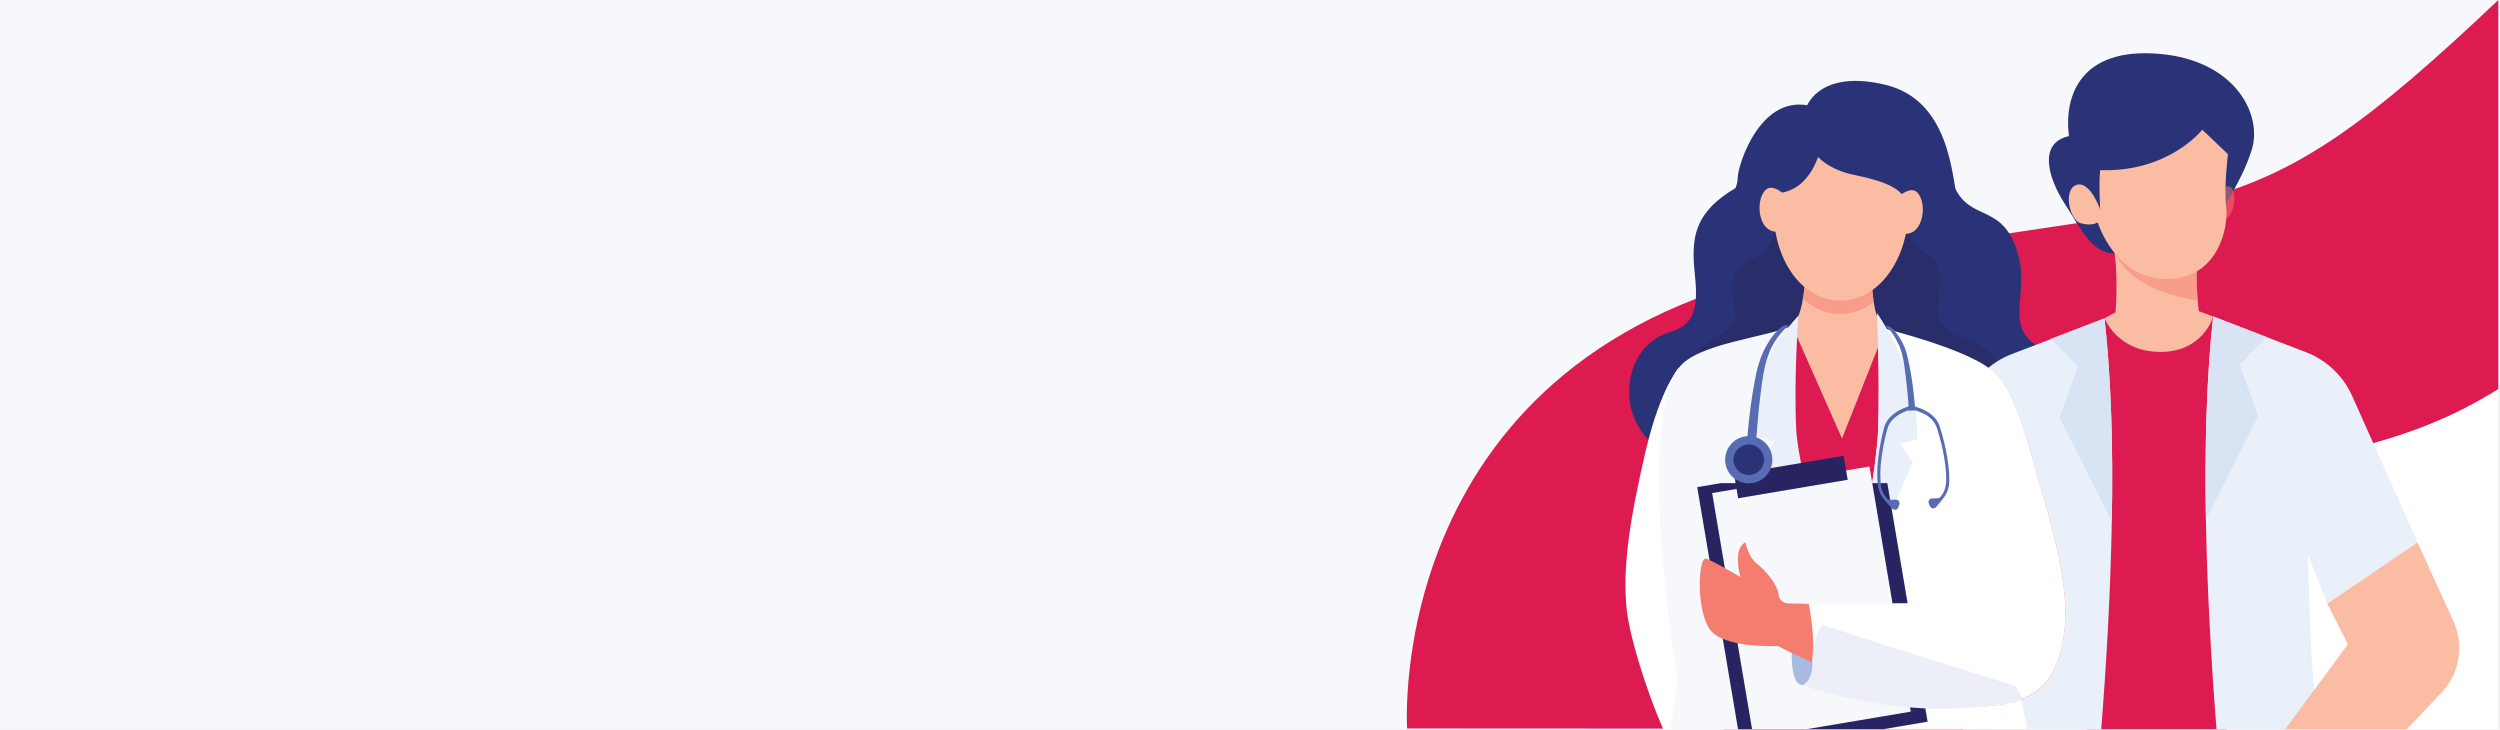
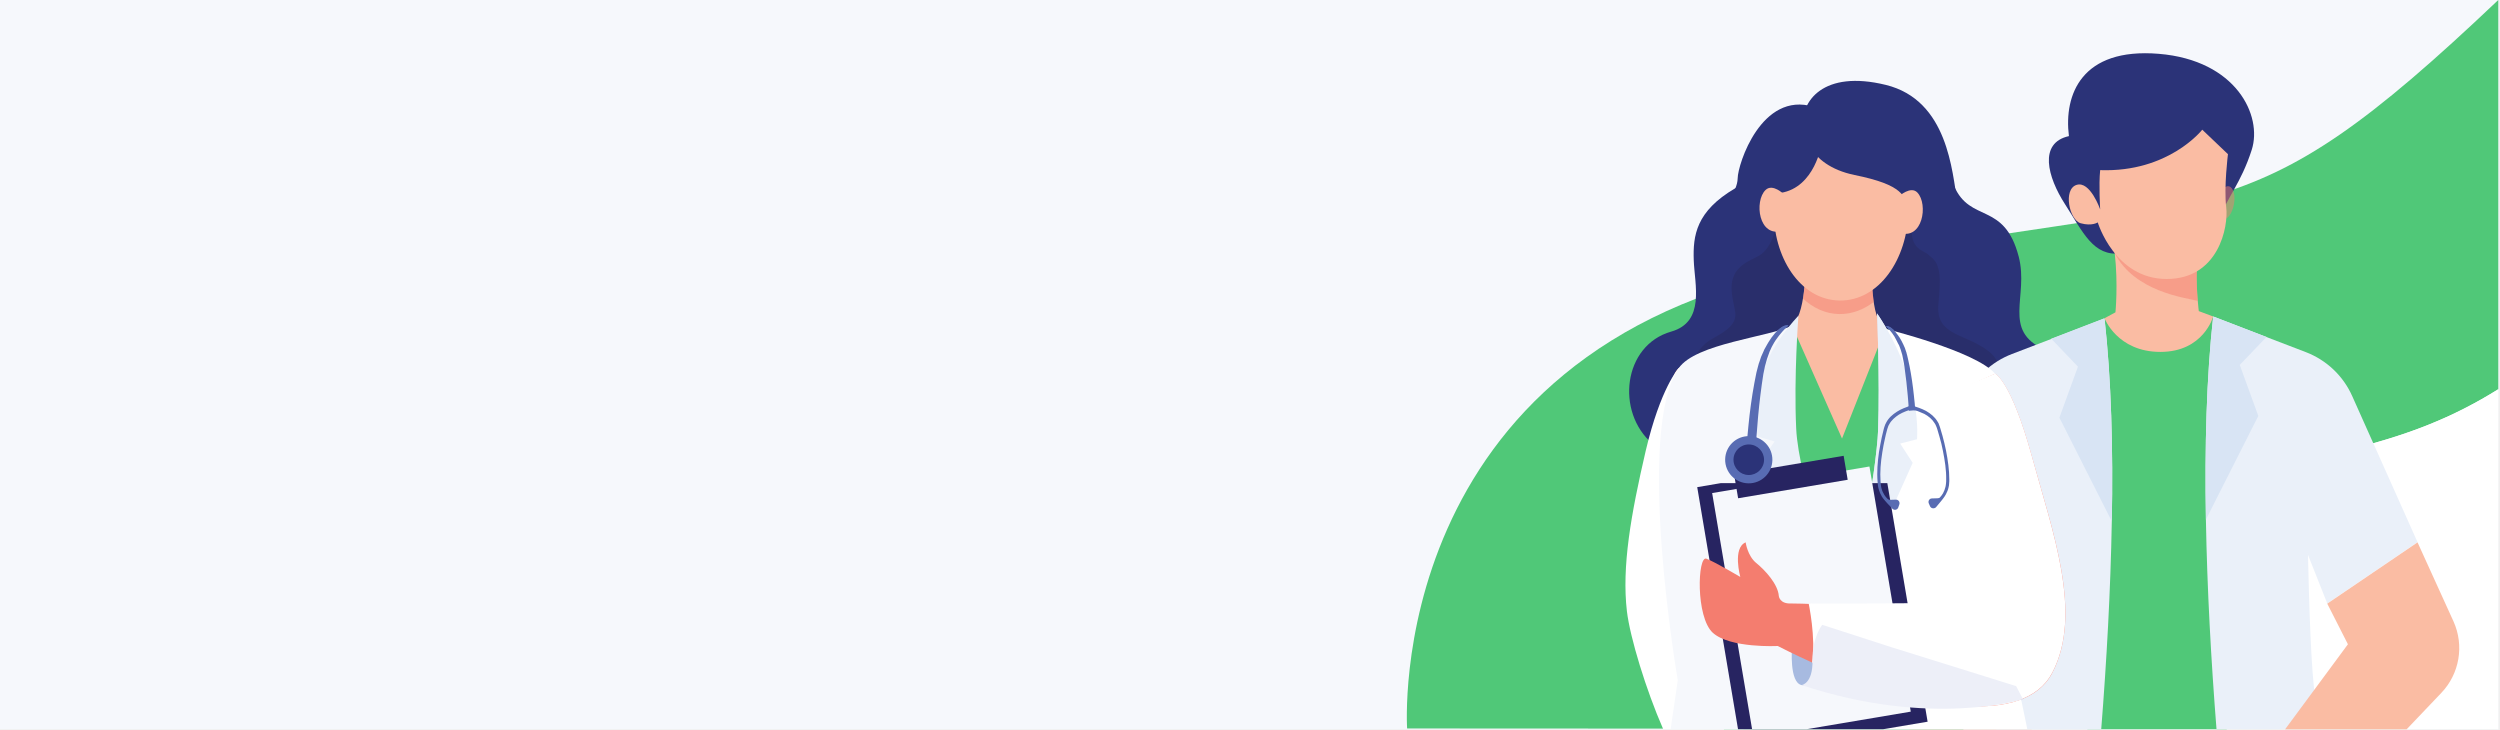
<svg xmlns="http://www.w3.org/2000/svg" width="1440" height="420" viewBox="0 0 1440 420" fill="none">
  <g clip-path="url(#clip0)">
    <path d="M1439 0H-1V420H1439V0Z" fill="#F6F8FC" />
-     <path d="M1206.3 281.4C1331.8 267.2 1387.4 256.5 1439 224.2V0C1289 142.4 1283.8 107.3 1039.8 154.3C795.9 201.3 810.5 419.6 810.5 419.6L1001.1 419.7C1028.5 358.3 1086 295 1206.3 281.4Z" fill="#DE1B51" />
+     <path d="M1206.3 281.4C1331.8 267.2 1387.4 256.5 1439 224.2V0C1289 142.4 1283.8 107.3 1039.8 154.3C795.9 201.3 810.5 419.6 810.5 419.6L1001.1 419.7C1028.5 358.3 1086 295 1206.3 281.4Z" fill="#50c878" />
    <path d="M1123.6 139.9C1123.6 139.9 1123.1 101.4 1125.5 107C1134.8 128.8 1154.5 115.8 1162.8 147.9C1168.7 170.8 1152.9 190.3 1177.7 201.4C1202 212.3 1204.3 258.4 1163 268.8C1121.8 279.3 1075.6 273.2 1075.6 273.2L1021.3 263.3C1021.3 263.3 973.1 273.8 951.8 255.6C930.5 237.3 934.9 198.9 962.6 191C982.3 185.4 976.1 164 975.6 149.9C975.1 135.7 976.9 121.7 999.4 108.5C1020.1 96.6 1123.6 139.9 1123.6 139.9Z" fill="#2B3378" />
    <path d="M1102.7 126.6C1102.7 126.6 1097.3 139.6 1107.5 144.7C1118.1 150 1118.2 157 1116.5 175.4C1114.9 193.7 1132.4 191.9 1145.8 202.6C1159.2 213.3 1164.5 258 1137.7 265.5C1137.7 265.5 1084.4 284.7 1054.5 272.4C1024.5 260.1 1008.3 276.8 989.3 260.8C966 241.1 966.8 205.5 987 194.7C1006 184.5 998 180.5 997.4 166.9C996.8 153.3 1007.7 150.5 1013.5 147.1C1019.2 143.7 1022.9 134.1 1023 128.9C1023 123.5 1102.7 126.6 1102.7 126.6Z" fill="#292E6B" />
    <path d="M1149.2 215.2C1137.3 204.8 1095.5 194.5 1086 189.3C1076.6 184 1078.4 152.3 1078.4 152.3L1059.1 152.2L1039.9 151.6C1039.9 151.6 1040.6 183.4 1031 188.3C1021.4 193.2 979.2 202 967 212C954.7 222 966.4 285.1 966.4 285.1L1030 285.6L1057.1 276.2L1083.8 286.5L1147.4 288.2C1147.3 288.4 1161.1 225.6 1149.2 215.2Z" fill="#FABCA3" />
-     <path d="M1120.9 203.1L1086 189.3L1061 252.6L1032.6 188.4L990.4 201.4L993 420H1130.9L1120.9 203.1Z" fill="#DE1B51" />
+     <path d="M1120.9 203.1L1086 189.3L1061 252.6L1032.6 188.4L990.4 201.4L993 420H1130.9L1120.9 203.1Z" fill="#50c878" />
    <path d="M1439 224.2C1387.4 256.5 1331.8 267.2 1206.3 281.4C1086 295 1028.5 358.3 1001.2 419.7L1439 420V224.2Z" fill="white" />
    <path d="M1212.2 183.4L1188 244.2L1157.6 320.7L1146.5 348.7L1094.5 313.4L1132.1 229.3C1137.3 217.6 1146.9 208.5 1158.9 203.9L1181.6 195.2L1212.2 183.4Z" fill="#EAF0F9" />
    <path d="M1274.8 182.3L1299 243.1L1329.4 319.6L1340.5 347.6L1392.5 312.3L1354.9 228.2C1349.7 216.5 1340.1 207.4 1328.1 202.8L1305.4 194.1L1274.8 182.3Z" fill="#EAF0F9" />
    <path d="M1094.5 313.4L1073.9 358.9C1067.6 372.8 1070.4 389.1 1080.9 400.1L1099.9 420H1170.2L1134.7 372.1L1146.6 348.7L1094.5 313.4Z" fill="#FABCA3" />
-     <path d="M1282.6 420L1274.8 182.3L1212.2 183.4L1202.3 420H1282.6Z" fill="#DE1B51" />
+     <path d="M1282.6 420L1274.8 182.3L1212.2 183.4L1202.3 420H1282.6Z" fill="#50c878" />
    <path d="M1186.3 240.7C1170.8 273.2 1158 297.4 1158 297.4C1158 297.4 1157.9 307.1 1157.6 320.8C1157 347.5 1155.8 389.5 1153.3 403.6C1152.8 406.5 1151.6 412.3 1149.9 420.1H1210.3C1213.4 381 1215.7 340 1216.4 300.4C1217.2 258.6 1216.1 218.4 1212.2 183.4C1203.9 203.2 1194.7 223.1 1186.3 240.7Z" fill="#EAF0F9" />
    <path d="M1333.7 402.4C1331.2 388.3 1330 346.4 1329.4 319.6C1329.1 305.9 1329 296.2 1329 296.2C1329 296.2 1316.2 272 1300.7 239.5C1292.3 222 1283.1 202 1274.8 182.2C1270.9 217.1 1269.9 257.4 1270.6 299.2C1271.3 339.2 1273.6 380.6 1276.7 419.9H1337.3C1335.5 411.7 1334.2 405.5 1333.7 402.4Z" fill="#EAF0F9" />
    <path d="M1216.4 300.3L1188 244.1L1186.2 240.6L1196.9 211.2L1181.5 195.1L1212.2 183.3C1216.1 218.3 1217.2 258.5 1216.4 300.3Z" fill="#D8E4F4" />
    <path d="M1270.6 299.3L1299 243.1L1300.8 239.6L1290.1 210.2L1305.5 194.1L1274.8 182.3C1270.9 217.2 1269.9 257.5 1270.6 299.3Z" fill="#D8E4F4" />
    <path d="M1392.5 312.4L1340.5 347.7L1352.4 371.1L1316.2 420.1H1386.2L1406.2 399.1C1416.7 388.1 1419.5 371.8 1413.2 357.9L1392.5 312.4Z" fill="#FABCA3" />
    <path d="M1221.7 145.9C1205.7 148 1199.7 133.5 1189.5 117.7C1179.3 101.9 1174.1 82.3 1191.7 78.4C1188.7 54.6 1198.9 27.3 1243.5 31C1288.1 34.7 1303.3 66.6 1297 86.3C1290.7 105.9 1282.6 113.8 1278.4 126.4C1274.2 139 1266.4 146.2 1266.4 146.2" fill="#2B3378" />
    <path d="M1274.8 182.3C1274.8 182.3 1269.3 202.7 1244.4 202.7C1219.5 202.7 1212.2 183.3 1212.2 183.3L1218.5 179.9C1218.5 179.9 1220.1 163.8 1218.1 145.9C1217.8 143 1217.4 140.1 1216.9 137.1L1224.7 137.5L1268.8 140C1264.3 146 1265.1 163.7 1265.9 173.1C1266.2 176.8 1266.5 179.2 1266.5 179.2L1274.8 182.3Z" fill="#FABCA3" />
    <path opacity="0.49" d="M1265.9 173.3C1258 171.4 1229.5 167.9 1218.1 145.9L1224.7 137.6L1268.8 140.1C1264.4 146.2 1265.1 163.9 1265.9 173.3Z" fill="#F47D6F" />
    <path opacity="0.49" d="M1286.74 117.699C1287.71 112.43 1286.39 107.77 1283.78 107.289C1281.17 106.809 1278.27 110.691 1277.3 115.96C1276.33 121.229 1277.66 125.889 1280.27 126.369C1282.87 126.849 1285.77 122.967 1286.74 117.699Z" fill="#F47D6F" />
    <path d="M1209.7 98C1208.8 106.4 1209.7 120.6 1209.7 120.6C1209.7 120.6 1203.9 104 1196.1 106.5C1188.2 109 1191.9 126.8 1198.5 128.6C1205 130.4 1208.3 128.1 1208.3 128.1C1208.3 128.1 1218.1 160.7 1248 160.7C1277.9 160.7 1283.7 130.6 1282.3 119.3C1280.9 108 1283.3 88.8 1283.3 88.8L1268.5 74.7C1268.5 74.7 1249.2 99.4 1209.7 98Z" fill="#FABCA3" />
    <path d="M966.9 212.1C966.9 212.1 956.5 223.2 947.9 259.8C939.4 296.4 934.1 326.4 937.1 352.1C938.9 367.2 948.1 397.4 958 420H1004.2L983.8 345.7L997.4 242.9L966.9 212.1Z" fill="white" />
    <path d="M1030.1 187.5C1027.3 186.8 1023.8 190.4 1022.4 192C1021 193.6 1019.8 195.3 1018.7 197.1C1018.1 198 1017.7 198.9 1017.1 199.9L1016.3 201.3C1016.1 201.8 1015.9 202.3 1015.7 202.7C1015.3 203.7 1014.8 204.6 1014.4 205.6L1013.4 208.6C1013.2 209.1 1013 209.6 1012.9 210.1L1012.5 211.6L1011.7 214.7C1011.3 216.7 1010.9 218.7 1010.5 220.8C1009 228.9 1007.9 237.1 1007.1 245.3C1006.7 249.4 1006.3 253.5 1006 257.6L1011.4 257.9C1011.6 253.8 1011.8 249.8 1012.2 245.7C1012.8 237.6 1013.7 229.5 1014.8 221.5C1015.1 219.5 1015.4 217.5 1015.7 215.5L1016.3 212.6L1016.6 211.1C1016.7 210.6 1016.9 210.1 1017 209.7L1017.8 206.8C1018.1 205.9 1018.5 205 1018.8 204C1019 203.5 1019.1 203.1 1019.3 202.6L1019.9 201.3C1020.3 200.4 1020.7 199.5 1021.2 198.7C1025.1 191.2 1033.3 184.7 1030.1 187.5Z" fill="#586CB3" />
    <path d="M1020.96 265.097C1021.1 257.588 1015.13 251.383 1007.62 251.238C1000.11 251.094 993.907 257.064 993.762 264.574C993.618 272.083 999.588 278.288 1007.1 278.433C1014.61 278.577 1020.81 272.607 1020.96 265.097Z" fill="#586CB3" />
    <path d="M1016.16 265.005C1016.25 260.146 1012.39 256.131 1007.53 256.038C1002.67 255.944 998.655 259.807 998.561 264.667C998.468 269.526 1002.33 273.541 1007.19 273.634C1012.05 273.728 1016.06 269.865 1016.16 265.005Z" fill="#2B3378" />
    <path d="M1081.2 180.5C1081.2 180.5 1082.8 217.7 1081.8 247.5C1081 272 1067 343.9 1067 343.9L1101.7 266.6L1094.5 255.5L1104.2 253C1104.1 253.1 1108 220.7 1081.2 180.5Z" fill="#D8E1F3" />
    <path opacity="0.49" d="M1059.4 180.9C1066.8 181 1073.6 178.3 1079.3 173.9C1077.8 163.6 1078.4 154.6 1078.4 154.6L1059.1 154.5L1039.9 153.9C1039.9 153.9 1040.2 162 1038.5 172C1044.3 177.3 1051.4 180.8 1059.4 180.9Z" fill="#F47D6F" />
    <path d="M1134.8 282.5L1120.3 276.5L1124 338.7L1044.2 348.1L1139.3 354.3L1134.8 282.5Z" fill="#EDEFF8" />
    <path opacity="0.39" d="M1006.1 364.2L1002.5 370.7C1002.5 370.7 1012.1 372.9 1019.9 374.8C1024.6 375.9 1029.9 380 1029.9 380C1029.9 380 1029.2 397 1034.8 398.9C1043 401.6 1132.6 426.5 1165.3 402.7C1197.9 379 1122.6 383.8 1122.6 383.8L1006.1 364.2Z" fill="#A7BAE0" />
    <path opacity="0.39" d="M1098.9 349.8L1097.6 341.5C1097.6 341.5 1032.1 347.9 1026.9 346.9C1021.7 346 1042 355.2 1042 355.2L1098.9 349.8Z" fill="#A7BAE0" />
    <path d="M1086.3 187.9C1088.2 187.4 1090.7 189.9 1091.6 191C1092.5 192.1 1093.4 193.3 1094.2 194.5C1094.6 195.1 1094.9 195.8 1095.3 196.4L1095.8 197.4C1096 197.7 1096.1 198.1 1096.3 198.4C1096.6 199.1 1096.9 199.7 1097.2 200.4L1097.9 202.5C1098 202.8 1098.2 203.2 1098.2 203.5L1098.5 204.6L1099 206.7C1099.3 208.1 1099.6 209.5 1099.9 210.9C1101 216.5 1101.8 222.1 1102.4 227.8C1102.7 230.6 1103 233.4 1103.2 236.3L1099.5 236.6C1099.3 233.8 1099.2 231 1098.9 228.2C1098.4 222.6 1097.8 217 1097 211.5C1096.8 210.1 1096.6 208.7 1096.3 207.4L1095.9 205.4L1095.7 204.4C1095.6 204.1 1095.5 203.7 1095.4 203.4L1094.8 201.4C1094.6 200.8 1094.3 200.1 1094.1 199.5C1094 199.2 1093.9 198.9 1093.7 198.6L1093.2 197.7C1092.9 197.1 1092.6 196.5 1092.3 195.9C1089.8 190.5 1084.1 186 1086.3 187.9Z" fill="#586CB3" />
    <path d="M1120.9 259.5C1120.3 256.7 1119.7 253.9 1118.9 251.1C1118.5 249.7 1118.1 248.3 1117.7 247C1117.5 246.3 1117.3 245.6 1117 244.9L1116.6 243.8L1116 242.8C1114.4 240.1 1112 238.2 1109.4 236.7C1108.1 236 1106.7 235.4 1105.3 234.9C1103.9 234.4 1102.5 234 1101 233.4L1100.9 233.9L1100.8 233.4C1099.3 234.1 1098 234.6 1096.6 235.1C1095.2 235.7 1093.9 236.3 1092.7 237.1C1090.2 238.7 1087.8 240.7 1086.4 243.5L1085.9 244.5L1085.5 245.6C1085.2 246.3 1085.1 247 1084.9 247.7C1084.6 249.1 1084.2 250.5 1083.9 251.9C1083.3 254.7 1082.8 257.5 1082.3 260.4C1081.5 266.1 1081 271.8 1081.5 277.6C1081.6 278.3 1081.6 279 1081.7 279.8C1081.8 280.5 1082 281.3 1082.2 282C1082.6 283.4 1083.2 284.8 1084 286.1C1084.8 287.4 1086.9 289.7 1086.9 289.7L1090.1 293.1C1091.2 294.1 1092.9 293.7 1093.4 292.3L1094 290.6C1094.5 289.2 1093.5 287.7 1092 287.8L1088.6 287.9C1088.1 287.9 1087.6 287.7 1087.2 287.3C1086.5 286.6 1085.9 285.9 1085.4 285.1C1084.7 284 1084.1 282.7 1083.8 281.5C1083.6 280.9 1083.5 280.2 1083.4 279.5C1083.3 278.8 1083.3 278.1 1083.2 277.4C1082.8 271.8 1083.3 266.2 1084.2 260.6C1084.6 257.8 1085.2 255 1085.8 252.3C1086.1 250.9 1086.4 249.6 1086.8 248.2C1087 247.5 1087.1 246.8 1087.4 246.2L1087.7 245.3L1088.2 244.4C1089.4 242.1 1091.5 240.3 1093.8 238.8C1095 238.1 1096.2 237.5 1097.5 237C1098.6 236.5 1099.8 236.1 1101 236.1C1102.2 236.1 1103.4 236.4 1104.6 236.8C1105.9 237.3 1107.1 237.8 1108.4 238.4C1110.8 239.7 1112.9 241.4 1114.3 243.7L1114.8 244.5L1115.2 245.4C1115.5 246 1115.7 246.7 1115.9 247.3C1116.3 248.6 1116.7 250 1117.1 251.4C1117.9 254.1 1118.6 256.9 1119.1 259.6C1120.2 265.1 1121.1 270.7 1121 276.3C1121 277 1121 277.7 1120.9 278.4C1120.9 279.1 1120.7 279.7 1120.6 280.4C1120.3 281.7 1119.8 283 1119.2 284.1C1118.7 284.9 1118.2 285.7 1117.5 286.4C1117.2 286.8 1116.7 287 1116.1 287L1112.8 287.1C1111.3 287.1 1110.4 288.7 1111 290L1111.7 291.6C1112.3 292.9 1114 293.2 1115.1 292.2L1118.1 288.6C1118.1 288.6 1120.1 286.2 1120.8 284.8C1121.5 283.5 1122.1 282.1 1122.4 280.6C1122.6 279.9 1122.7 279.1 1122.7 278.4C1122.8 277.7 1122.8 276.9 1122.8 276.2C1122.8 270.9 1122 265.1 1120.9 259.5Z" fill="#586CB3" />
    <path d="M1032.6 187.4C1019.1 194.2 976.8 197.7 966.9 212.1C941.7 248.8 966.4 391.8 966.4 391.8L962.3 419.9H1058.2C1058.6 380.8 1059.7 344.7 1059.7 344.7L1026.9 267.6C1027 267.5 1036.4 185.5 1032.6 187.4Z" fill="#F6F8FC" />
    <path d="M1099.2 121.9C1098.7 149.1 1082.4 173.5 1059.5 173.1C1036.6 172.7 1021.2 147.8 1021.7 120.6C1022.2 93.4 1038.4 74.1 1061.3 74.5C1084.1 74.8 1099.7 94.7 1099.2 121.9Z" fill="#FABCA3" />
    <path d="M1038.5 74C1038.5 74 1040.1 95 1068.2 100.8C1096.3 106.5 1097.8 113 1099.2 121.9C1100.5 130.9 1102.2 140.1 1114.5 149.8C1126.8 159.5 1142.3 135.2 1142.3 135.2C1142.3 135.2 1130.4 132.4 1127.4 115.9C1124.4 99.4 1122.2 57.7 1086.2 48.9C1050.3 40.1 1036.8 58.2 1038.5 74Z" fill="#2B3378" />
    <path d="M1049.2 83C1049.2 83 1045.5 107.9 1025.7 111.1C1016.7 112.6 1016 122.7 1017.8 133.3C1018.8 139 1011.6 142.2 1008 137.8L992.4 119C992.4 119 1000.7 110.9 1000.9 102.7C1001 94.5 1014.6 52.4 1044.6 61.5C1074.7 70.7 1049.2 83 1049.2 83Z" fill="#2B3378" />
    <path d="M1027.5 111.9C1027.5 111.9 1021.1 105.5 1017 109.4C1010.3 115.8 1012.9 137.2 1026.8 132.9" fill="#FABCA3" />
    <path d="M1093.9 113C1093.9 113 1100.6 106.9 1104.4 110.9C1110.8 117.6 1107.5 138.8 1093.8 134" fill="#FABCA3" />
    <path d="M1161 388C1156.1 366.9 1156.5 247.1 1156.5 247.1C1156.5 247.1 1154.5 221.6 1149.2 215.3C1138.2 202.3 1086 189.4 1086 189.4C1086 189.4 1091.6 254.2 1087.3 273.4C1083 292.6 1067.5 343.9 1067.5 343.9C1067.5 343.9 1068.4 382.7 1070 419.9H1167.7C1164.7 405.2 1162.2 393.3 1161 388Z" fill="white" />
    <path d="M1081.2 180.5C1081.2 180.5 1082.8 217.7 1081.8 247.5C1081 272 1067 343.9 1067 343.9L1101.7 266.6L1094.5 255.5L1104.2 253C1104.1 253.1 1108 220.7 1081.2 180.5Z" fill="#EAF0F9" />
    <path d="M1035.9 181.8C1035.9 181.8 1033.2 216.9 1034.6 246.7C1035.9 276.8 1059.9 344.6 1059.9 344.6L1014.6 265.1L1022.2 254.3L1012.6 251.5C1012.6 251.5 1001.1 219.5 1035.9 181.8Z" fill="#EAF0F9" />
    <path d="M977.6 280.6L1001.1 420H1084.8L1110.3 415.7L1087.1 278.3H991.1L977.6 280.6Z" fill="#272461" />
    <path d="M986.2 284L1009.2 420H1040.7L1100.6 409.9L1076.8 268.7L986.2 284Z" fill="#F6F8FC" />
    <path d="M1032.2 372.8C1032.2 372.8 1030.5 393.1 1037.7 394.6C1044.9 396.2 1050.6 381.6 1050.6 381.6L1032.2 372.8Z" fill="#A7BAE0" />
    <path d="M1114.9 230.6L1149.2 215.3C1149.2 215.3 1158.3 219.3 1170.3 262.7C1182.3 306.2 1199.9 353.5 1182.1 387.6C1164.3 421.6 1092.1 407 1024 372.1C1024 372.1 996.6 373.5 986.6 364.5C976.6 355.4 977.8 319.8 982.9 321.8C988 323.8 1002.4 332.3 1002.4 332.3C1002.4 332.3 997.8 315.6 1005.5 312.4C1005.5 312.4 1006.5 320.1 1011.6 324.3C1016.8 328.5 1024.1 336.5 1024.6 343.3C1024.6 343.3 1025 347.9 1031.7 347.6C1038.5 347.3 1137.9 352.3 1137.9 352.3L1114.9 230.6Z" fill="#F47D6F" />
    <path d="M1043.8 381.6C1105.5 409.3 1166 418.3 1182.1 387.5C1199.9 353.5 1182.2 306.1 1170.3 262.6C1158.3 219.1 1149.2 215.2 1149.2 215.2L1112.3 230.5L1120.4 271.2L1135.5 347C1135.5 347 1068.2 348 1041.8 347.6C1041.8 347.7 1046 367.3 1043.8 381.6Z" fill="white" />
    <path d="M1161.3 395.2L1165.2 402.7C1165.2 402.7 1112.6 419.5 1037.7 394.6C1037.7 394.6 1044.2 393.9 1044 380.5C1043.8 367.1 1049.6 359.9 1049.6 359.9L1089.5 372.8L1161.3 395.2Z" fill="#EDEFF8" />
    <path d="M1061.94 262.541L998.827 273.19L1001.16 286.996L1064.27 276.346L1061.94 262.541Z" fill="#272461" />
    <path d="M1030.1 187.4C1027.3 186.7 1023.8 190.3 1022.4 191.9C1021 193.5 1019.8 195.2 1018.7 197C1018.1 197.9 1017.7 198.8 1017.1 199.8L1016.3 201.2C1016.1 201.7 1015.9 202.2 1015.7 202.6C1015.3 203.6 1014.8 204.5 1014.4 205.5L1013.4 208.5C1013.2 209 1013 209.5 1012.9 210L1012.5 211.5L1011.7 214.6C1011.3 216.6 1010.9 218.6 1010.5 220.7C1009 228.8 1007.9 237 1007.1 245.2C1006.7 249.3 1006.3 253.4 1006 257.5L1011.4 257.8C1011.6 253.7 1011.8 249.7 1012.2 245.6C1012.8 237.5 1013.7 229.4 1014.8 221.4C1015.1 219.4 1015.4 217.4 1015.7 215.4L1016.3 212.5L1016.6 211C1016.7 210.5 1016.9 210 1017 209.6L1017.8 206.7C1018.1 205.8 1018.5 204.9 1018.8 203.9C1019 203.4 1019.1 203 1019.3 202.5L1019.9 201.2C1020.3 200.3 1020.7 199.4 1021.2 198.6C1025.1 191.2 1033.3 184.7 1030.1 187.4Z" fill="#586CB3" />
    <path d="M1020.89 265.067C1021.03 257.557 1015.06 251.352 1007.55 251.207C1000.04 251.063 993.836 257.033 993.692 264.543C993.547 272.052 999.518 278.257 1007.03 278.402C1014.54 278.547 1020.74 272.576 1020.89 265.067Z" fill="#586CB3" />
    <path d="M1016.09 264.975C1016.18 260.116 1012.32 256.101 1007.46 256.007C1002.6 255.913 998.584 259.777 998.491 264.636C998.397 269.495 1002.26 273.51 1007.12 273.603C1011.98 273.697 1015.99 269.834 1016.09 264.975Z" fill="#2B3378" />
    <path d="M1086.3 187.9C1088.2 187.4 1090.7 189.9 1091.6 191C1092.5 192.1 1093.4 193.3 1094.2 194.5C1094.6 195.1 1094.9 195.8 1095.3 196.4L1095.8 197.4C1096 197.7 1096.1 198.1 1096.3 198.4C1096.6 199.1 1096.9 199.7 1097.2 200.4L1097.9 202.5C1098 202.8 1098.2 203.2 1098.2 203.5L1098.5 204.6L1099 206.7C1099.3 208.1 1099.6 209.5 1099.9 210.9C1101 216.5 1101.8 222.1 1102.4 227.8C1102.7 230.6 1103 233.4 1103.2 236.3L1099.5 236.6C1099.3 233.8 1099.2 231 1098.9 228.2C1098.4 222.6 1097.8 217 1097 211.5C1096.8 210.1 1096.6 208.7 1096.3 207.4L1095.9 205.4L1095.7 204.4C1095.6 204.1 1095.5 203.7 1095.4 203.4L1094.8 201.4C1094.6 200.8 1094.3 200.1 1094.1 199.5C1094 199.2 1093.9 198.9 1093.7 198.6L1093.2 197.7C1092.9 197.1 1092.6 196.5 1092.3 195.9C1089.8 190.4 1084.1 186 1086.3 187.9Z" fill="#586CB3" />
    <path d="M1120.9 259.5C1120.3 256.7 1119.7 253.9 1118.9 251.1C1118.5 249.7 1118.1 248.3 1117.7 247C1117.5 246.3 1117.3 245.6 1117 244.9L1116.6 243.8L1116 242.8C1114.4 240.1 1112 238.2 1109.4 236.7C1108.1 236 1106.7 235.4 1105.3 234.9C1103.9 234.4 1102.5 234 1101 233.4L1100.9 233.9L1100.8 233.4C1099.3 234.1 1098 234.6 1096.6 235.1C1095.2 235.7 1093.9 236.3 1092.7 237.1C1090.2 238.7 1087.8 240.7 1086.4 243.5L1085.9 244.5L1085.5 245.6C1085.2 246.3 1085.1 247 1084.9 247.7C1084.6 249.1 1084.2 250.5 1083.9 251.9C1083.3 254.7 1082.8 257.5 1082.3 260.4C1081.5 266.1 1081 271.8 1081.5 277.6C1081.6 278.3 1081.6 279 1081.7 279.8C1081.8 280.5 1082 281.3 1082.2 282C1082.6 283.4 1083.2 284.8 1084 286.1C1084.8 287.4 1086.9 289.7 1086.9 289.7L1090.1 293.1C1091.2 294.1 1092.9 293.7 1093.4 292.3L1094 290.6C1094.5 289.2 1093.5 287.7 1092 287.8L1088.6 287.9C1088.1 287.9 1087.6 287.7 1087.2 287.3C1086.5 286.6 1085.9 285.9 1085.4 285.1C1084.7 284 1084.1 282.7 1083.8 281.5C1083.6 280.9 1083.5 280.2 1083.4 279.5C1083.3 278.8 1083.3 278.1 1083.2 277.4C1082.8 271.8 1083.3 266.2 1084.2 260.6C1084.6 257.8 1085.2 255 1085.8 252.3C1086.1 250.9 1086.4 249.6 1086.8 248.2C1087 247.5 1087.1 246.8 1087.4 246.2L1087.7 245.3L1088.2 244.4C1089.4 242.1 1091.5 240.3 1093.8 238.8C1095 238.1 1096.2 237.5 1097.5 237C1098.6 236.5 1099.8 236.1 1101 236.1C1102.2 236.1 1103.4 236.4 1104.6 236.8C1105.9 237.3 1107.1 237.8 1108.4 238.4C1110.8 239.7 1112.9 241.4 1114.3 243.7L1114.8 244.5L1115.2 245.4C1115.5 246 1115.7 246.7 1115.9 247.3C1116.3 248.6 1116.7 250 1117.1 251.4C1117.9 254.1 1118.6 256.9 1119.1 259.6C1120.2 265.1 1121.1 270.7 1121 276.3C1121 277 1121 277.7 1120.9 278.4C1120.9 279.1 1120.7 279.7 1120.6 280.4C1120.3 281.7 1119.8 283 1119.2 284.1C1118.7 284.9 1118.2 285.7 1117.5 286.4C1117.2 286.8 1116.7 287 1116.1 287L1112.8 287.1C1111.3 287.1 1110.4 288.7 1111 290L1111.7 291.6C1112.3 292.9 1114 293.2 1115.1 292.2L1118.1 288.6C1118.1 288.6 1120.1 286.2 1120.8 284.8C1121.5 283.5 1122.1 282.1 1122.4 280.6C1122.6 279.9 1122.7 279.1 1122.7 278.4C1122.8 277.7 1122.8 276.9 1122.8 276.2C1122.8 270.8 1122 265.1 1120.9 259.5Z" fill="#586CB3" />
  </g>
  <defs>
    <clipPath id="clip0">
      <rect width="1440" height="420" fill="white" />
    </clipPath>
  </defs>
</svg>
